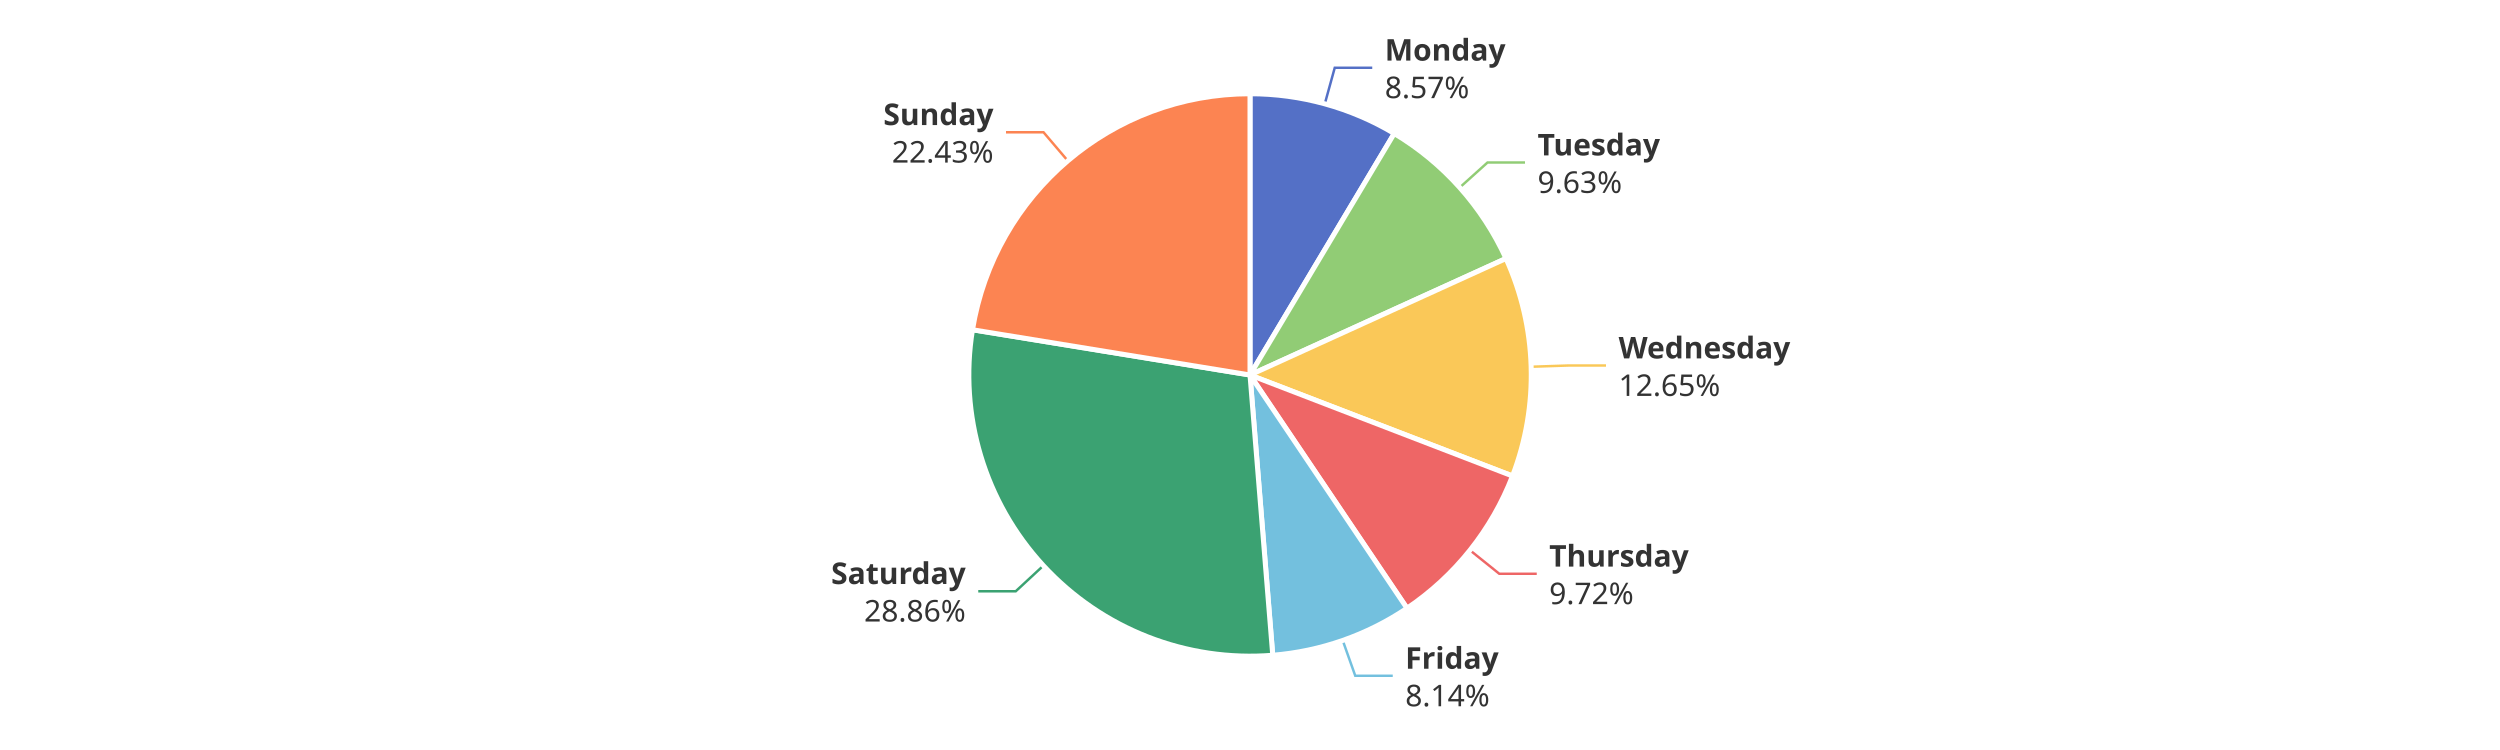
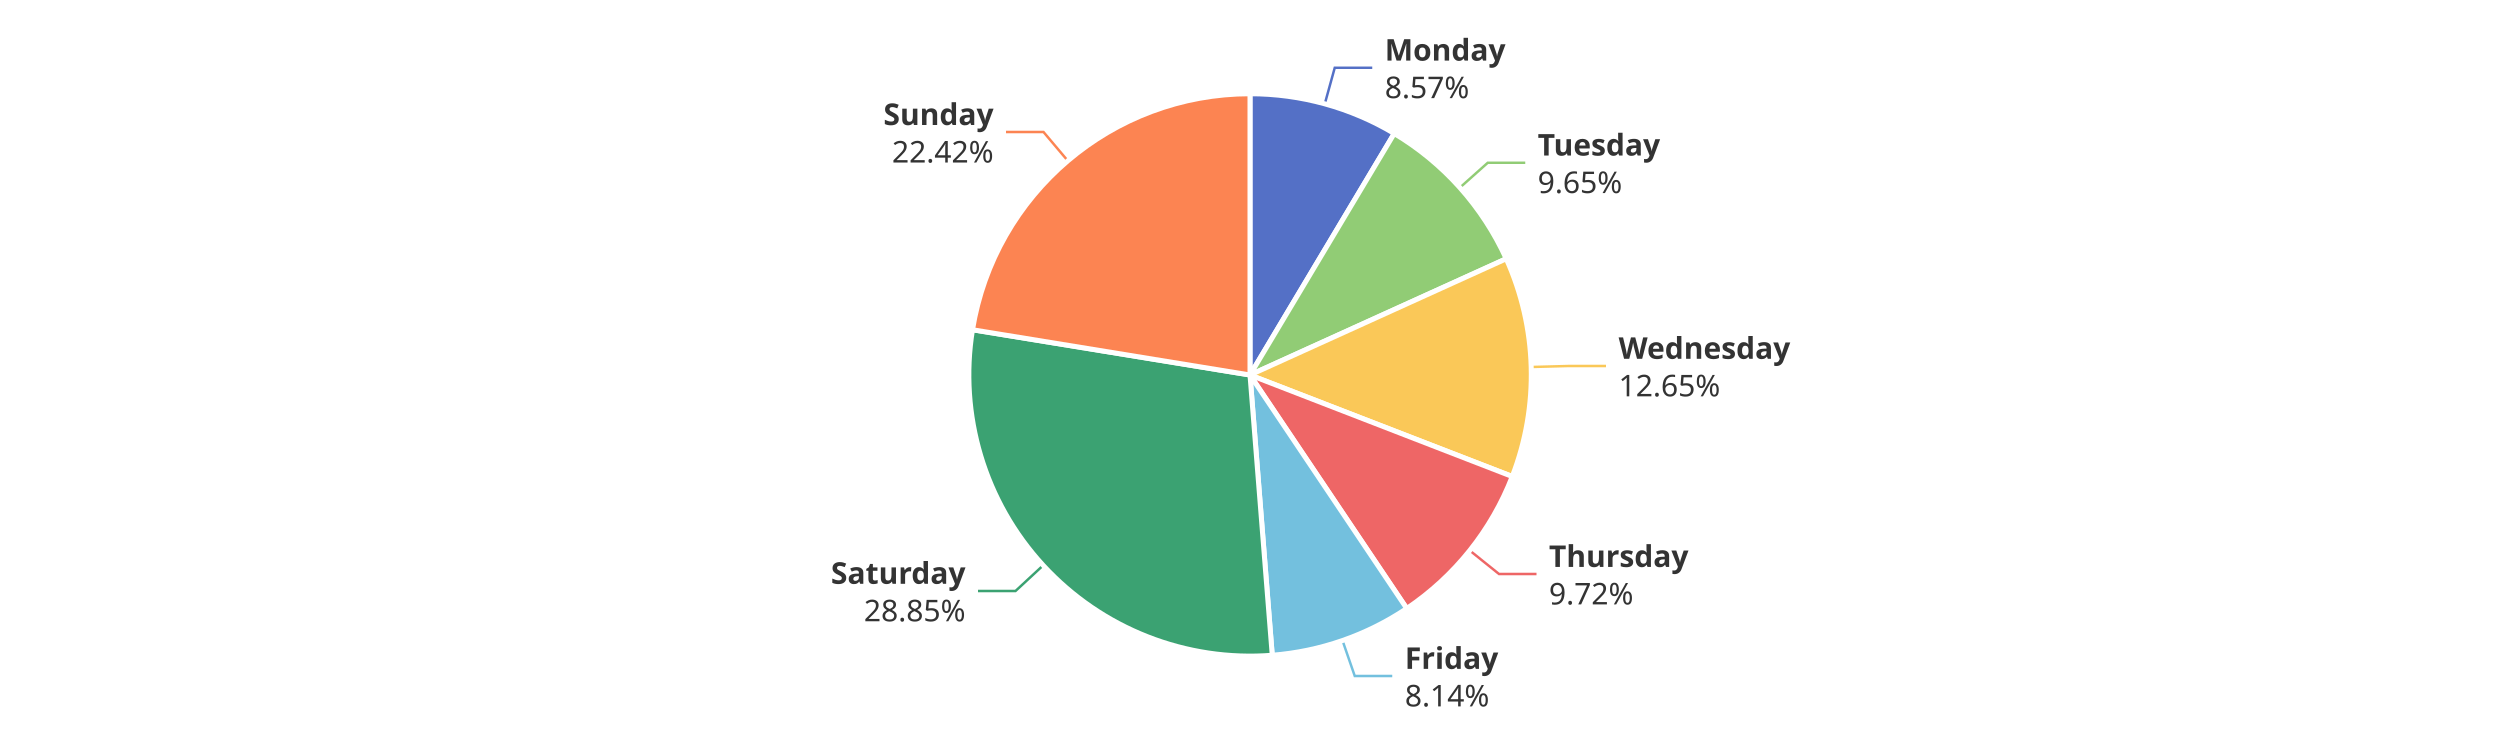
<svg xmlns="http://www.w3.org/2000/svg" width="1000" height="300" version="1.1" baseProfile="full" viewBox="0 0 1000 300">
  <rect width="1000" height="300" x="0" y="0" id="0" fill="#ffffff" />
  <polyline points="529.9 41.6 533.9 27.1 548.9 27.1" fill="none" stroke="#5470c6" />
-   <polyline points="583.9 75 595 65 610 65" fill="none" stroke="#91cc75" />
-   <polyline points="612.5 146.7 627.4 146.2 642.4 146.2" fill="none" stroke="#fac858" />
-   <polyline points="588 220.1 599.7 229.5 614.7 229.5" fill="none" stroke="#ee6666" />
-   <polyline points="537.1 256.2 542.1 270.3 557.1 270.3" fill="none" stroke="#73c0de" />
-   <polyline points="417.3 226.3 406.3 236.5 391.3 236.5" fill="none" stroke="#3ba272" />
-   <polyline points="427.1 64.3 417.4 52.9 402.4 52.9" fill="none" stroke="#fc8452" />
+   <polyline points="583.9 75.1 595.1 65.1 610.1 65.1" fill="none" stroke="#91cc75" />
+   <polyline points="612.5 146.8 627.4 146.4 642.4 146.4" fill="none" stroke="#fac858" />
+   <polyline points="587.9 220.2 599.6 229.6 614.6 229.6" fill="none" stroke="#ee6666" />
+   <polyline points="537 256.2 541.9 270.4 556.9 270.4" fill="none" stroke="#73c0de" />
+   <polyline points="417.2 226.2 406.2 236.4 391.2 236.4" fill="none" stroke="#3ba272" />
+   <polyline points="427.1 64.3 417.4 52.8 402.4 52.8" fill="none" stroke="#fc8452" />
  <path d="M500 37.5A112.5 112.5 0 0 1 557.7 53.4L500 150Z" fill="#5470c6" stroke="#fff" stroke-width="2" stroke-linejoin="round" />
-   <path d="M557.7 53.4A112.5 112.5 0 0 1 602.4 103.4L500 150Z" fill="#91cc75" stroke="#fff" stroke-width="2" stroke-linejoin="round" />
-   <path d="M602.4 103.4A112.5 112.5 0 0 1 605 190.4L500 150Z" fill="#fac858" stroke="#fff" stroke-width="2" stroke-linejoin="round" />
-   <path d="M605 190.4A112.5 112.5 0 0 1 562.8 243.3L500 150Z" fill="#ee6666" stroke="#fff" stroke-width="2" stroke-linejoin="round" />
-   <path d="M562.8 243.3A112.5 112.5 0 0 1 509.1 262.1L500 150Z" fill="#73c0de" stroke="#fff" stroke-width="2" stroke-linejoin="round" />
-   <path d="M509.1 262.1A112.5 112.5 0 0 1 389 131.9L500 150Z" fill="#3ba272" stroke="#fff" stroke-width="2" stroke-linejoin="round" />
+   <path d="M557.7 53.4A112.5 112.5 0 0 1 602.5 103.5L500 150Z" fill="#91cc75" stroke="#fff" stroke-width="2" stroke-linejoin="round" />
+   <path d="M602.5 103.5A112.5 112.5 0 0 1 604.9 190.6L500 150Z" fill="#fac858" stroke="#fff" stroke-width="2" stroke-linejoin="round" />
+   <path d="M604.9 190.6A112.5 112.5 0 0 1 562.7 243.4L500 150Z" fill="#ee6666" stroke="#fff" stroke-width="2" stroke-linejoin="round" />
+   <path d="M562.7 243.4A112.5 112.5 0 0 1 508.9 262.1L500 150Z" fill="#73c0de" stroke="#fff" stroke-width="2" stroke-linejoin="round" />
+   <path d="M508.9 262.1A112.5 112.5 0 0 1 389 131.9L500 150Z" fill="#3ba272" stroke="#fff" stroke-width="2" stroke-linejoin="round" />
  <path d="M389 131.9A112.5 112.5 0 0 1 500 37.5L500 150Z" fill="#fc8452" stroke="#fff" stroke-width="2" stroke-linejoin="round" />
  <path d="M0 -15l42.8 0l0 30l-42.8 0Z" transform="translate(553.9175 27.0941)" fill="none" />
  <text dominant-baseline="central" text-anchor="start" style="font-size:12px;font-family:sans-serif;font-weight:bold;" y="-7.5" transform="translate(553.9175 27.0941)" fill="#333" stroke="rgb(255,255,255)" stroke-width="2" paint-order="stroke" stroke-miterlimit="2">Monday</text>
  <text dominant-baseline="central" text-anchor="start" style="font-size:12px;font-family:sans-serif;" y="7.5" transform="translate(553.9175 27.0941)" fill="#333" stroke="rgb(255,255,255)" stroke-width="2" paint-order="stroke" stroke-miterlimit="2">8.57%</text>
-   <path d="M0 -15l46.2 0l0 30l-46.2 0Z" transform="translate(615.0346 65.0019)" fill="none" />
-   <text dominant-baseline="central" text-anchor="start" style="font-size:12px;font-family:sans-serif;font-weight:bold;" y="-7.5" transform="translate(615.0346 65.0019)" fill="#333" stroke="rgb(255,255,255)" stroke-width="2" paint-order="stroke" stroke-miterlimit="2">Tuesday</text>
-   <text dominant-baseline="central" text-anchor="start" style="font-size:12px;font-family:sans-serif;" y="7.5" transform="translate(615.0346 65.0019)" fill="#333" stroke="rgb(255,255,255)" stroke-width="2" paint-order="stroke" stroke-miterlimit="2">9.63%</text>
-   <path d="M0 -15l63.6 0l0 30l-63.6 0Z" transform="translate(647.4438 146.215)" fill="none" />
-   <text dominant-baseline="central" text-anchor="start" style="font-size:12px;font-family:sans-serif;font-weight:bold;" y="-7.5" transform="translate(647.4438 146.215)" fill="#333" stroke="rgb(255,255,255)" stroke-width="2" paint-order="stroke" stroke-miterlimit="2">Wednesday</text>
-   <text dominant-baseline="central" text-anchor="start" style="font-size:12px;font-family:sans-serif;" y="7.5" transform="translate(647.4438 146.215)" fill="#333" stroke="rgb(255,255,255)" stroke-width="2" paint-order="stroke" stroke-miterlimit="2">12.65%</text>
-   <path d="M0 -15l50.2 0l0 30l-50.2 0Z" transform="translate(619.6871 229.4905)" fill="none" />
-   <text dominant-baseline="central" text-anchor="start" style="font-size:12px;font-family:sans-serif;font-weight:bold;" y="-7.5" transform="translate(619.6871 229.4905)" fill="#333" stroke="rgb(255,255,255)" stroke-width="2" paint-order="stroke" stroke-miterlimit="2">Thursday</text>
-   <text dominant-baseline="central" text-anchor="start" style="font-size:12px;font-family:sans-serif;" y="7.5" transform="translate(619.6871 229.4905)" fill="#333" stroke="rgb(255,255,255)" stroke-width="2" paint-order="stroke" stroke-miterlimit="2">9.72%</text>
-   <path d="M0 -15l34.2 0l0 30l-34.2 0Z" transform="translate(562.0984 270.3494)" fill="none" />
-   <text dominant-baseline="central" text-anchor="start" style="font-size:12px;font-family:sans-serif;font-weight:bold;" y="-7.5" transform="translate(562.0984 270.3494)" fill="#333" stroke="rgb(255,255,255)" stroke-width="2" paint-order="stroke" stroke-miterlimit="2">Friday</text>
-   <text dominant-baseline="central" text-anchor="start" style="font-size:12px;font-family:sans-serif;" y="7.5" transform="translate(562.0984 270.3494)" fill="#333" stroke="rgb(255,255,255)" stroke-width="2" paint-order="stroke" stroke-miterlimit="2">8.14%</text>
-   <path d="M-48.2 -15l48.2 0l0 30l-48.2 0Z" transform="translate(386.2852 236.4511)" fill="none" />
-   <text dominant-baseline="central" text-anchor="end" style="font-size:12px;font-family:sans-serif;font-weight:bold;" y="-7.5" transform="translate(386.2852 236.4511)" fill="#333" stroke="rgb(255,255,255)" stroke-width="2" paint-order="stroke" stroke-miterlimit="2">Saturday</text>
-   <text dominant-baseline="central" text-anchor="end" style="font-size:12px;font-family:sans-serif;" y="7.5" transform="translate(386.2852 236.4511)" fill="#333" stroke="rgb(255,255,255)" stroke-width="2" paint-order="stroke" stroke-miterlimit="2">28.86%</text>
-   <path d="M-40.9 -15l40.9 0l0 30l-40.9 0Z" transform="translate(397.4019 52.8722)" fill="none" />
-   <text dominant-baseline="central" text-anchor="end" style="font-size:12px;font-family:sans-serif;font-weight:bold;" y="-7.5" transform="translate(397.4019 52.8722)" fill="#333" stroke="rgb(255,255,255)" stroke-width="2" paint-order="stroke" stroke-miterlimit="2">Sunday</text>
-   <text dominant-baseline="central" text-anchor="end" style="font-size:12px;font-family:sans-serif;" y="7.5" transform="translate(397.4019 52.8722)" fill="#333" stroke="rgb(255,255,255)" stroke-width="2" paint-order="stroke" stroke-miterlimit="2">22.43%</text>
+   <path d="M0 -15l46.2 0l0 30l-46.2 0Z" transform="translate(615.088 65.0616)" fill="none" />
+   <text dominant-baseline="central" text-anchor="start" style="font-size:12px;font-family:sans-serif;font-weight:bold;" y="-7.5" transform="translate(615.088 65.0616)" fill="#333" stroke="rgb(255,255,255)" stroke-width="2" paint-order="stroke" stroke-miterlimit="2">Tuesday</text>
+   <text dominant-baseline="central" text-anchor="start" style="font-size:12px;font-family:sans-serif;" y="7.5" transform="translate(615.088 65.0616)" fill="#333" stroke="rgb(255,255,255)" stroke-width="2" paint-order="stroke" stroke-miterlimit="2">9.65%</text>
+   <path d="M0 -15l63.6 0l0 30l-63.6 0Z" transform="translate(647.4485 146.3751)" fill="none" />
+   <text dominant-baseline="central" text-anchor="start" style="font-size:12px;font-family:sans-serif;font-weight:bold;" y="-7.5" transform="translate(647.4485 146.3751)" fill="#333" stroke="rgb(255,255,255)" stroke-width="2" paint-order="stroke" stroke-miterlimit="2">Wednesday</text>
+   <text dominant-baseline="central" text-anchor="start" style="font-size:12px;font-family:sans-serif;" y="7.5" transform="translate(647.4485 146.3751)" fill="#333" stroke="rgb(255,255,255)" stroke-width="2" paint-order="stroke" stroke-miterlimit="2">12.65%</text>
+   <path d="M0 -15l50.2 0l0 30l-50.2 0Z" transform="translate(619.5871 229.6157)" fill="none" />
+   <text dominant-baseline="central" text-anchor="start" style="font-size:12px;font-family:sans-serif;font-weight:bold;" y="-7.5" transform="translate(619.5871 229.6157)" fill="#333" stroke="rgb(255,255,255)" stroke-width="2" paint-order="stroke" stroke-miterlimit="2">Thursday</text>
+   <text dominant-baseline="central" text-anchor="start" style="font-size:12px;font-family:sans-serif;" y="7.5" transform="translate(619.5871 229.6157)" fill="#333" stroke="rgb(255,255,255)" stroke-width="2" paint-order="stroke" stroke-miterlimit="2">9.72%</text>
+   <path d="M0 -15l34.2 0l0 30l-34.2 0Z" transform="translate(561.9471 270.4022)" fill="none" />
+   <text dominant-baseline="central" text-anchor="start" style="font-size:12px;font-family:sans-serif;font-weight:bold;" y="-7.5" transform="translate(561.9471 270.4022)" fill="#333" stroke="rgb(255,255,255)" stroke-width="2" paint-order="stroke" stroke-miterlimit="2">Friday</text>
+   <text dominant-baseline="central" text-anchor="start" style="font-size:12px;font-family:sans-serif;" y="7.5" transform="translate(561.9471 270.4022)" fill="#333" stroke="rgb(255,255,255)" stroke-width="2" paint-order="stroke" stroke-miterlimit="2">8.14%</text>
+   <path d="M-48.2 -15l48.2 0l0 30l-48.2 0Z" transform="translate(386.2038 236.3627)" fill="none" />
+   <text dominant-baseline="central" text-anchor="end" style="font-size:12px;font-family:sans-serif;font-weight:bold;" y="-7.5" transform="translate(386.2038 236.3627)" fill="#333" stroke="rgb(255,255,255)" stroke-width="2" paint-order="stroke" stroke-miterlimit="2">Saturday</text>
+   <text dominant-baseline="central" text-anchor="end" style="font-size:12px;font-family:sans-serif;" y="7.5" transform="translate(386.2038 236.3627)" fill="#333" stroke="rgb(255,255,255)" stroke-width="2" paint-order="stroke" stroke-miterlimit="2">28.85%</text>
+   <path d="M-40.9 -15l40.9 0l0 30l-40.9 0Z" transform="translate(397.4325 52.8463)" fill="none" />
+   <text dominant-baseline="central" text-anchor="end" style="font-size:12px;font-family:sans-serif;font-weight:bold;" y="-7.5" transform="translate(397.4325 52.8463)" fill="#333" stroke="rgb(255,255,255)" stroke-width="2" paint-order="stroke" stroke-miterlimit="2">Sunday</text>
+   <text dominant-baseline="central" text-anchor="end" style="font-size:12px;font-family:sans-serif;" y="7.5" transform="translate(397.4325 52.8463)" fill="#333" stroke="rgb(255,255,255)" stroke-width="2" paint-order="stroke" stroke-miterlimit="2">22.42%</text>
</svg>
